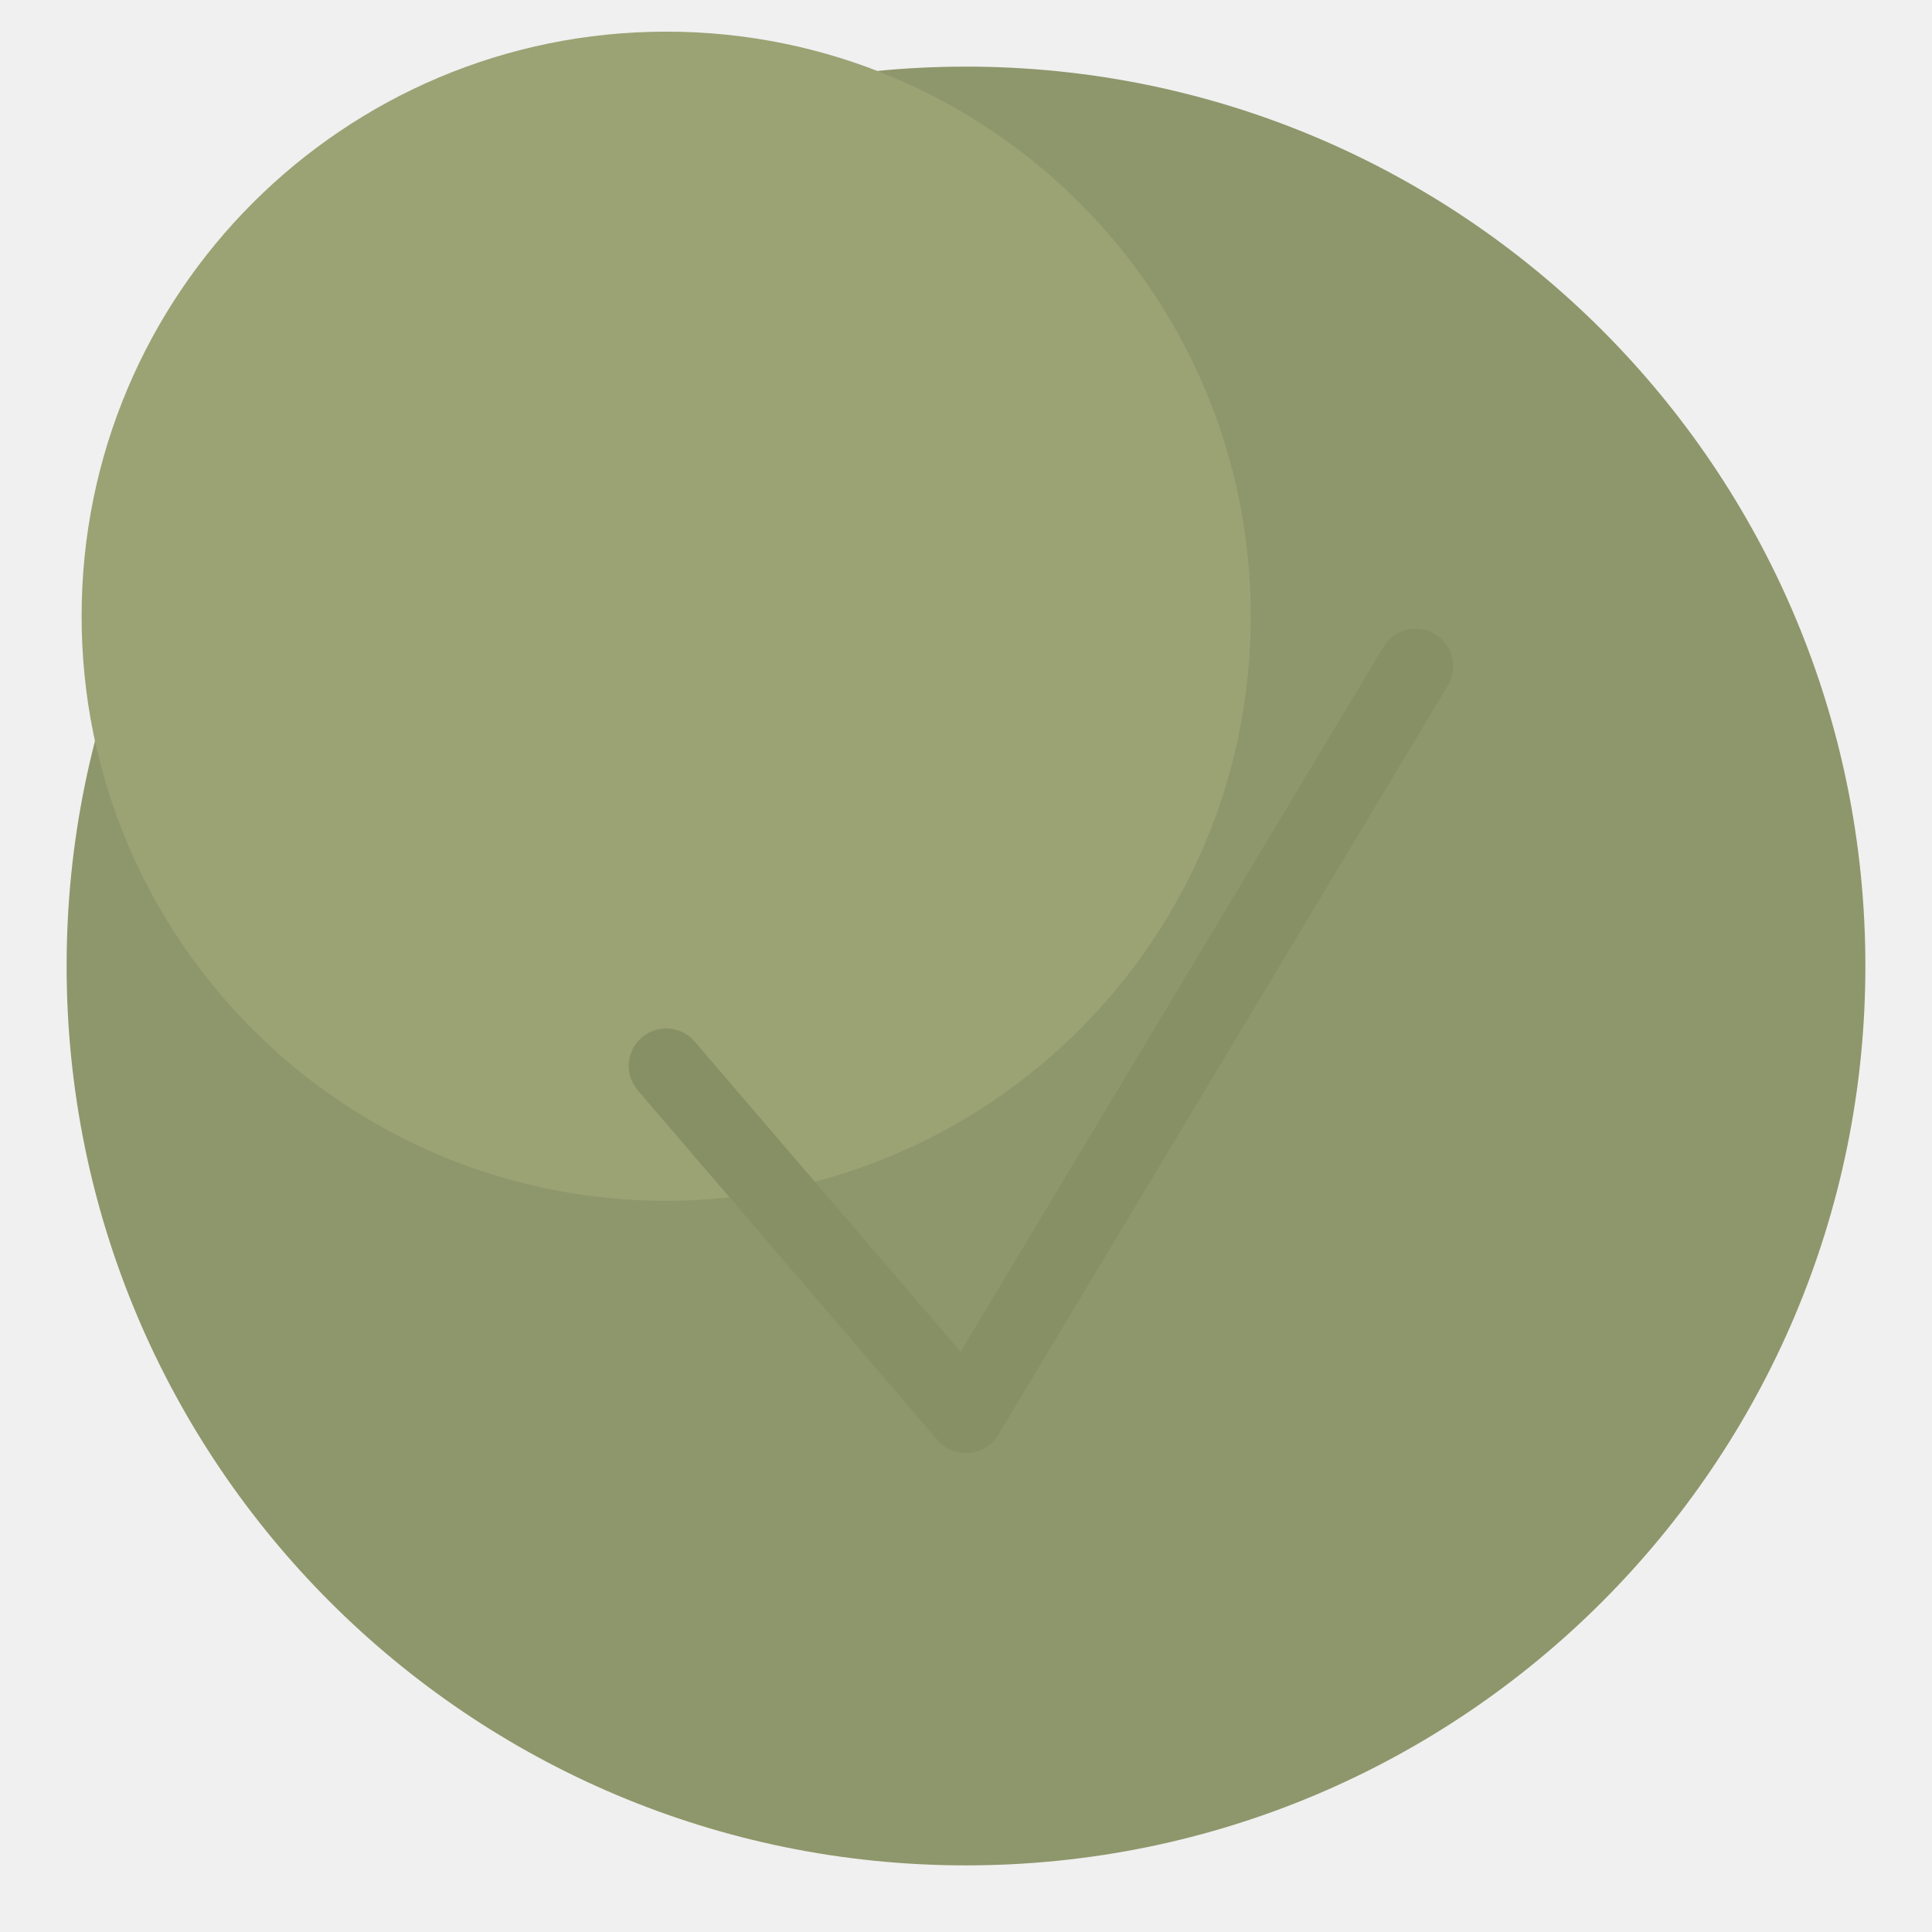
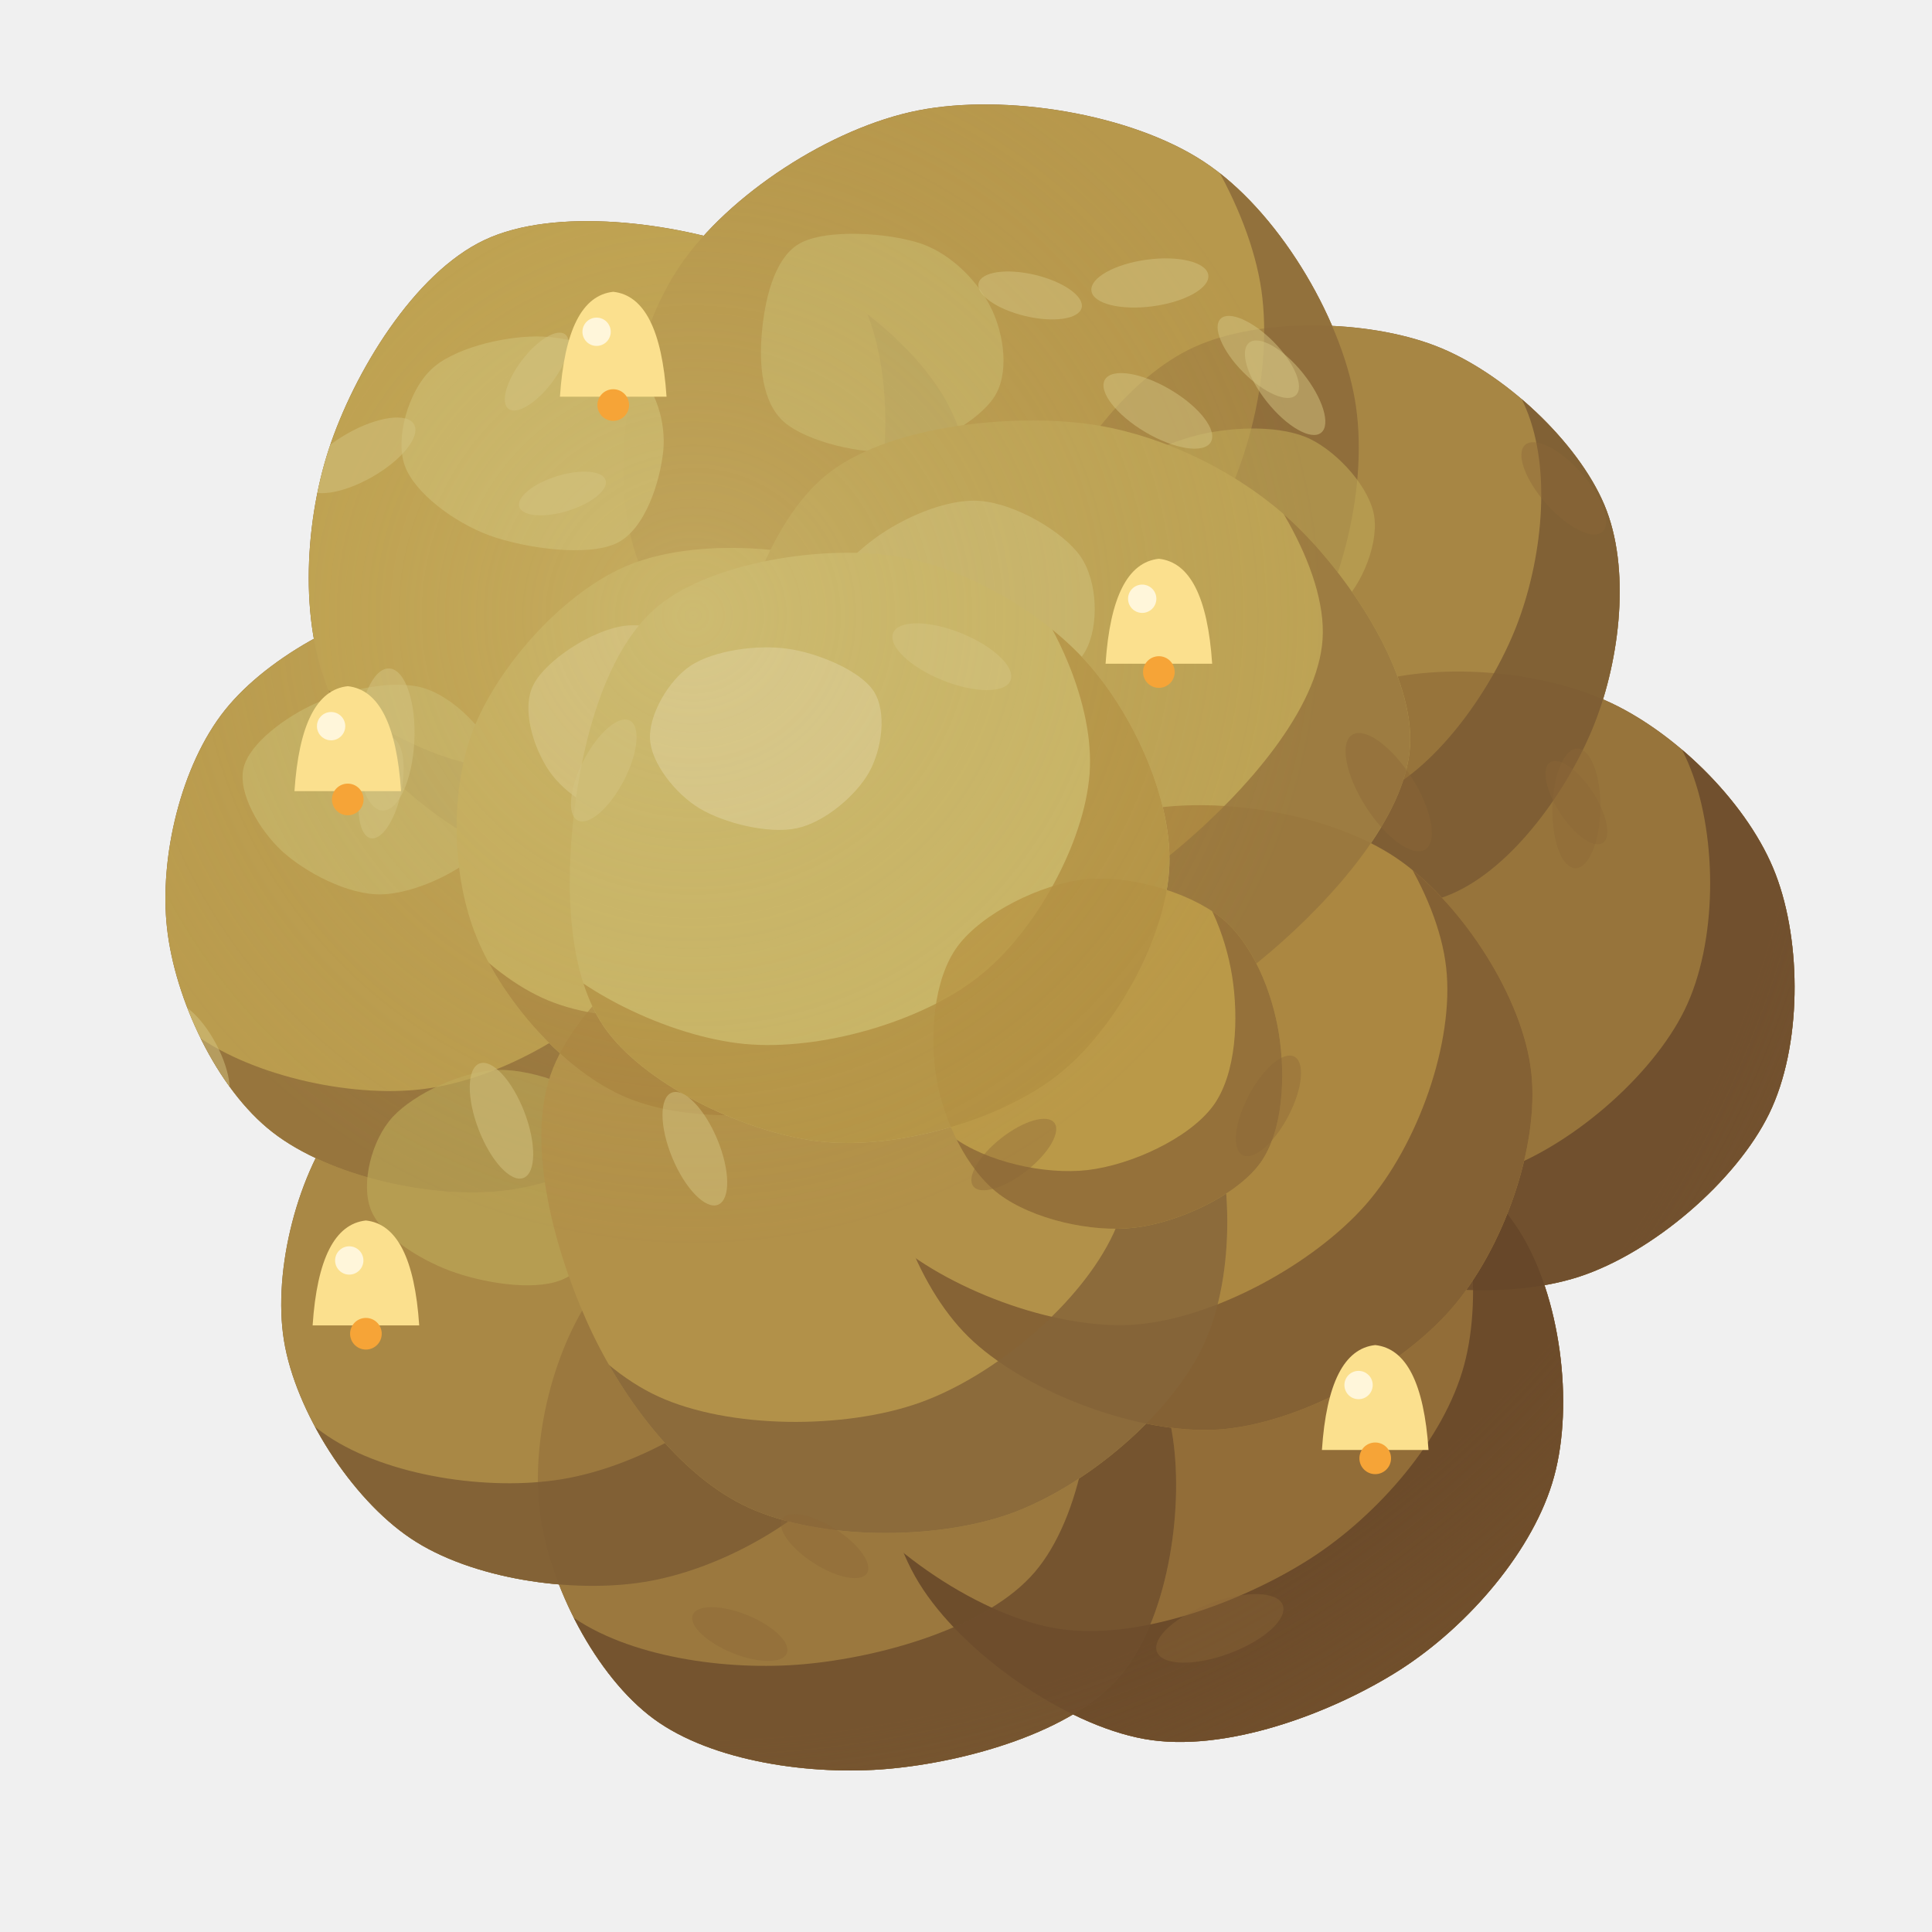
<svg xmlns="http://www.w3.org/2000/svg" width="116" height="116" viewBox="0 0 116 116">
-   <circle cx="58" cy="58" r="54" fill="#8E966B" />
-   <circle cx="40" cy="37" r="35.1" fill="#9BA274" />
-   <path d="M40 64l18 21 27-45" fill="none" stroke="#879064" stroke-width="4.5" stroke-linecap="round" stroke-linejoin="round" />
+   <defs>
+     <clipPath id="objbellgrovetreer54-c1">
+       <path d="M47.16 62.68C50.86 65.06 54.58 70.44 55.21 74.69C55.83 78.93 53.64 84.74 50.89 88.12C48.14 91.5 43.08 94.27 38.71 94.98C34.34 95.69 28.29 94.8 24.68 92.38C21.07 89.97 17.74 84.73 17.05 80.49C16.36 76.25 17.89 70.31 20.55 66.96C23.21 63.61 28.57 61.1 33 60.38C37.44 59.67 43.46 60.29 47.16 62.68Z" />
+       <path d="M16.38 67.99C12.99 65.37 10.5 59.96 10.03 55.74C9.55 51.51 10.86 45.94 13.51 42.63C16.15 39.33 21.45 36.51 25.89 35.89C30.33 35.28 36.55 36.36 40.14 38.94C43.73 41.53 46.98 47.12 47.43 51.42C47.87 55.71 45.66 61.38 42.81 64.72C39.96 68.07 34.76 70.94 30.35 71.48C25.94 72.03 19.77 70.62 16.38 67.99Z" />
+       <path d="M20.02 42.08C17.95 37.9 18.23 31.6 19.74 26.98C21.25 22.37 24.86 16.4 29.09 14.41C33.32 12.41 40.47 13.34 45.12 15.01C49.77 16.68 54.94 20.4 56.99 24.42C59.05 28.44 58.9 34.63 57.44 39.12C55.98 43.61 52.46 49.2 48.25 51.36C44.03 53.52 36.87 53.63 32.16 52.08C27.46 50.54 22.09 46.27 20.02 42.08Z" />
+       <path d="M81.34 23.94C82.23 28.96 80.6 35.69 77.64 39.84C74.68 43.99 68.62 47.98 63.58 48.84C58.54 49.7 51.69 47.81 47.4 45C43.1 42.19 38.9 36.82 37.81 31.97C36.72 27.12 37.96 20.14 40.85 15.92C43.74 11.69 49.89 7.66 55.13 6.63C60.37 5.6 67.93 6.83 72.3 9.72C76.67 12.6 80.45 18.92 81.34 23.94Z" />
+       <path d="M96.33 30.32C97.92 34.1 97.27 39.55 95.74 43.44C94.21 47.33 90.86 52.08 87.16 53.67C83.46 55.26 77.55 54.45 73.55 52.96C69.54 51.47 64.95 48.31 63.14 44.73C61.33 41.15 61.28 35.46 62.7 31.47C64.13 27.49 67.78 22.62 71.7 20.84C75.61 19.05 82.09 19.18 86.2 20.77C90.3 22.35 94.74 26.54 96.33 30.32Z" />
+       <path d="M106.22 66.87C104.25 70.9 99.25 75.21 94.8 76.66C90.35 78.1 83.81 77.55 79.5 75.54C75.19 73.54 70.47 68.95 68.93 64.64C67.39 60.33 68.01 53.64 70.25 49.7C72.48 45.75 77.9 42.23 82.32 40.98C86.74 39.74 92.71 40.3 96.76 42.22C100.81 44.14 105.04 48.38 106.61 52.49C108.19 56.6 108.19 62.84 106.22 66.87Z" />
+       <path d="M62.35 66.08C66.56 63.73 73.77 63.94 78.58 65.25C83.4 66.55 88.78 70.02 91.23 73.92C93.69 77.82 94.51 84.26 93.31 88.65C92.12 93.04 88.17 97.62 84.07 100.25C79.97 102.87 73.52 105.28 68.71 104.41C63.89 103.55 57.74 99.22 55.18 95.05C52.61 90.87 52.13 84.19 53.33 79.36C54.52 74.54 58.14 68.44 62.35 66.08Z" />
+       <path d="M39.26 103.21C35.77 100.65 32.98 95.17 32.42 90.84C31.86 86.51 33.21 80.81 35.91 77.24C38.61 73.68 44.08 70.06 48.64 69.46C53.19 68.87 59.61 70.87 63.24 73.68C66.87 76.49 69.76 81.83 70.42 86.33C71.09 90.83 70.06 97.37 67.22 100.68C64.38 104 58.03 105.78 53.37 106.2C48.71 106.62 42.75 105.77 39.26 103.21Z" />
+       <path d="M38.33 87.42C32.42 83.21 26.47 77.06 23.99 70.53C21.52 64 21.53 55.03 23.5 48.26C25.48 41.49 30.36 34.39 35.87 29.91C41.38 25.42 49.48 21.75 56.57 21.33C63.67 20.92 72.37 23.47 78.44 27.43C84.52 31.39 90.35 38.27 93.04 45.09C95.73 51.9 96.56 61.27 94.59 68.33C92.62 75.4 87.06 82.89 81.21 87.46C75.36 92.04 66.62 95.8 59.47 95.79C52.32 95.78 44.24 91.63 38.33 87.42Z" />
+     </clipPath>
+     <mask id="objbellgrovetreer54-m2" maskUnits="userSpaceOnUse" x="0" y="0" width="116" height="116">
+       <rect width="116" height="116" fill="#fff" />
+       <path d="M47.16 62.68C50.86 65.06 54.58 70.44 55.21 74.69C55.83 78.93 53.64 84.74 50.89 88.12C48.14 91.5 43.08 94.27 38.71 94.98C34.34 95.69 28.29 94.8 24.68 92.38C21.07 89.97 17.74 84.73 17.05 80.49C16.36 76.25 17.89 70.31 20.55 66.96C23.21 63.61 28.57 61.1 33 60.38C37.44 59.67 43.46 60.29 47.16 62.68Z" transform="translate(-5.01 -6.16)" fill="#000" />
+     </mask>
+     <mask id="objbellgrovetreer54-m3" maskUnits="userSpaceOnUse" x="0" y="0" width="116" height="116">
+       <rect width="116" height="116" fill="#fff" />
+       <path d="M16.38 67.99C12.99 65.37 10.5 59.96 10.03 55.74C9.55 51.51 10.86 45.94 13.51 42.63C16.15 39.33 21.45 36.51 25.89 35.89C30.33 35.28 36.55 36.36 40.14 38.94C43.73 41.53 46.98 47.12 47.43 51.42C47.87 55.71 45.66 61.38 42.81 64.72C39.96 68.07 34.76 70.94 30.35 71.48C25.94 72.03 19.77 70.62 16.38 67.99Z" transform="translate(-4.95 -6.09)" fill="#000" />
+     </mask>
+     <mask id="objbellgrovetreer54-m4" maskUnits="userSpaceOnUse" x="0" y="0" width="116" height="116">
+       <rect width="116" height="116" fill="#fff" />
+       <path d="M20.02 42.08C17.95 37.9 18.23 31.6 19.74 26.98C21.25 22.37 24.86 16.4 29.09 14.41C33.32 12.41 40.47 13.34 45.12 15.01C49.77 16.68 54.94 20.4 56.99 24.42C59.05 28.44 58.9 34.63 57.44 39.12C55.98 43.61 52.46 49.2 48.25 51.36C44.03 53.52 36.87 53.63 32.16 52.08C27.46 50.54 22.09 46.27 20.02 42.08Z" transform="translate(-5.38 -6.62)" fill="#000" />
+     </mask>
+     <mask id="objbellgrovetreer54-m5" maskUnits="userSpaceOnUse" x="0" y="0" width="116" height="116">
+       <rect width="116" height="116" fill="#fff" />
+       <path d="M81.34 23.94C82.23 28.96 80.6 35.69 77.64 39.84C74.68 43.99 68.62 47.98 63.58 48.84C58.54 49.7 51.69 47.81 47.4 45C43.1 42.19 38.9 36.82 37.81 31.97C36.72 27.12 37.96 20.14 40.85 15.92C43.74 11.69 49.89 7.66 55.13 6.63C60.37 5.6 67.93 6.83 72.3 9.72C76.67 12.6 80.45 18.92 81.34 23.94Z" transform="translate(-5.68 -6.99)" fill="#000" />
+     </mask>
+     <mask id="objbellgrovetreer54-m6" maskUnits="userSpaceOnUse" x="0" y="0" width="116" height="116">
+       <rect width="116" height="116" fill="#fff" />
+       <path d="M96.33 30.32C97.92 34.1 97.27 39.55 95.74 43.44C94.21 47.33 90.86 52.08 87.16 53.67C83.46 55.26 77.55 54.45 73.55 52.96C69.54 51.47 64.95 48.31 63.14 44.73C61.33 41.15 61.28 35.46 62.7 31.47C64.13 27.49 67.78 22.62 71.7 20.84C75.61 19.05 82.09 19.18 86.2 20.77C90.3 22.35 94.74 26.54 96.33 30.32Z" transform="translate(-4.71 -5.8)" fill="#000" />
+     </mask>
+     <mask id="objbellgrovetreer54-m7" maskUnits="userSpaceOnUse" x="0" y="0" width="116" height="116">
+       <rect width="116" height="116" fill="#fff" />
+       <path d="M106.22 66.87C104.25 70.9 99.25 75.21 94.8 76.66C90.35 78.1 83.81 77.55 79.5 75.54C75.19 73.54 70.47 68.95 68.93 64.64C67.39 60.33 68.01 53.64 70.25 49.7C72.48 45.75 77.9 42.23 82.32 40.98C86.74 39.74 92.71 40.3 96.76 42.22C100.81 44.14 105.04 48.38 106.61 52.49C108.19 56.6 108.19 62.84 106.22 66.87Z" transform="translate(-5.07 -6.24)" fill="#000" />
+     </mask>
+     <mask id="objbellgrovetreer54-m8" maskUnits="userSpaceOnUse" x="0" y="0" width="116" height="116">
+       <rect width="116" height="116" fill="#fff" />
+       <path d="M62.35 66.08C66.56 63.73 73.77 63.94 78.58 65.25C83.4 66.55 88.78 70.02 91.23 73.92C93.69 77.82 94.51 84.26 93.31 88.65C92.12 93.04 88.17 97.62 84.07 100.25C79.97 102.87 73.52 105.28 68.71 104.41C63.89 103.55 57.74 99.22 55.18 95.05C52.61 90.87 52.13 84.19 53.33 79.36C54.52 74.54 58.14 68.44 62.35 66.08Z" transform="translate(-5.41 -6.66)" fill="#000" />
+     </mask>
+     <mask id="objbellgrovetreer54-m9" maskUnits="userSpaceOnUse" x="0" y="0" width="116" height="116">
+       <rect width="116" height="116" fill="#fff" />
+       <path d="M39.26 103.21C35.77 100.65 32.98 95.17 32.42 90.84C31.86 86.51 33.21 80.81 35.91 77.24C38.61 73.68 44.08 70.06 48.64 69.46C53.19 68.87 59.61 70.87 63.24 73.68C66.87 76.49 69.76 81.83 70.42 86.33C71.09 90.83 70.06 97.37 67.22 100.68C64.38 104 58.03 105.78 53.37 106.2C48.71 106.62 42.75 105.77 39.26 103.21Z" transform="translate(-5.1 -6.28)" fill="#000" />
+     </mask>
+     <mask id="objbellgrovetreer54-m10" maskUnits="userSpaceOnUse" x="0" y="0" width="116" height="116">
+       <rect width="116" height="116" fill="#fff" />
+       <path d="M37.84 33.89C41.72 32.35 47.78 32.69 51.81 34.29C55.84 35.89 60.33 39.71 62 43.5C63.67 47.29 63.61 53.33 61.83 57.03C60.06 60.74 55.37 64.23 51.33 65.71C47.3 67.19 41.43 67.48 37.65 65.91C33.86 64.34 30.14 60.01 28.62 56.28C27.09 52.56 26.98 47.3 28.51 43.57C30.05 39.83 33.95 35.44 37.84 33.89Z" transform="translate(-4.75 -5.85)" fill="#000" />
+     </mask>
+     <mask id="objbellgrovetreer54-m11" maskUnits="userSpaceOnUse" x="0" y="0" width="116" height="116">
+       <rect width="116" height="116" fill="#fff" />
+       <path d="M77.94 31.67C81.24 34.91 84.93 40.59 84.66 44.83C84.39 49.07 80.02 53.95 76.33 57.11C72.63 60.27 67.09 63.9 62.48 63.77C57.87 63.65 51.77 59.89 48.67 56.35C45.56 52.81 43.67 47.15 43.83 42.51C43.98 37.87 46.1 31.37 49.62 28.51C53.13 25.66 60.17 24.87 64.89 25.4C69.61 25.92 74.65 28.43 77.94 31.67Z" transform="translate(-5.25 -6.46)" fill="#000" />
+     </mask>
+     <mask id="objbellgrovetreer54-m12" maskUnits="userSpaceOnUse" x="0" y="0" width="116" height="116">
+       <rect width="116" height="116" fill="#fff" />
+       <path d="M73.17 85.83C68.4 86.15 61.82 83.62 58.46 80.56C55.09 77.5 53.19 71.79 52.98 67.45C52.76 63.11 54.35 57.69 57.18 54.52C60 51.35 65.42 48.91 69.91 48.45C74.41 47.98 80.49 49.08 84.16 51.74C87.83 54.39 91.45 59.91 91.94 64.39C92.44 68.86 90.24 75.04 87.12 78.61C83.99 82.18 77.95 85.5 73.17 85.83Z" transform="translate(-5.11 -6.29)" fill="#000" />
+     </mask>
+     <mask id="objbellgrovetreer54-m13" maskUnits="userSpaceOnUse" x="0" y="0" width="116" height="116">
+       <rect width="116" height="116" fill="#fff" />
+       <path d="M72.29 65.8C74.1 69.99 74.21 76.54 72.28 80.72C70.34 84.9 65.22 89.24 60.67 90.88C56.11 92.51 49.19 92.46 44.95 90.52C40.7 88.58 37.15 83.66 35.2 79.26C33.24 74.86 31.48 68.42 33.21 64.12C34.95 59.82 40.92 54.87 45.62 53.45C50.31 52.03 56.94 53.55 61.38 55.61C65.83 57.66 70.47 61.62 72.29 65.8Z" transform="translate(-5.42 -6.67)" fill="#000" />
+     </mask>
+     <mask id="objbellgrovetreer54-m14" maskUnits="userSpaceOnUse" x="0" y="0" width="116" height="116">
+       <rect width="116" height="116" fill="#fff" />
+       <path d="M39.56 36.35C42.73 33.79 49.16 32.76 53.45 33.35C57.75 33.93 62.55 36.69 65.34 39.86C68.13 43.02 70.5 48.23 70.19 52.34C69.88 56.46 66.95 61.85 63.5 64.55C60.04 67.26 53.97 68.99 49.47 68.56C44.97 68.13 38.98 65.26 36.48 61.95C33.98 58.64 33.96 52.97 34.48 48.7C34.99 44.43 36.4 38.91 39.56 36.35Z" transform="translate(-4.77 -5.88)" fill="#000" />
+     </mask>
+     <mask id="objbellgrovetreer54-m15" maskUnits="userSpaceOnUse" x="0" y="0" width="116" height="116">
+       <rect width="116" height="116" fill="#fff" />
+       <path d="M65.11 52.8C67.74 52.51 71.34 53.53 73.29 55.08C75.23 56.63 76.4 59.61 76.79 62.08C77.18 64.54 77.07 67.94 75.63 69.88C74.18 71.82 70.73 73.4 68.13 73.71C65.52 74.02 61.99 73.2 60 71.71C58.02 70.22 56.65 67.24 56.23 64.76C55.81 62.27 56.02 58.81 57.5 56.81C58.98 54.82 62.48 53.09 65.11 52.8Z" transform="translate(-2.81 -3.46)" fill="#000" />
+     </mask>
+     <radialGradient id="objbellgrovetreer54-r16" cx="0.36" cy="0.32" fx="0.36" fy="0.32" r="0.72">
+       <stop offset="0" stop-color="#D6C584" stop-opacity="0.32" />
+       <stop offset="0.45" stop-color="#BC9C4C" stop-opacity="0" />
+       <stop offset="0.8" stop-color="#805C32" stop-opacity="0" />
+       <stop offset="1" stop-color="#805C32" stop-opacity="0.45" />
+     </radialGradient>
+   </defs>
+   <path d="M47.16 62.68C50.86 65.06 54.58 70.44 55.21 74.69C55.83 78.93 53.64 84.74 50.89 88.12C48.14 91.5 43.08 94.27 38.71 94.98C34.34 95.69 28.29 94.8 24.68 92.38C21.07 89.97 17.74 84.73 17.05 80.49C16.36 76.25 17.89 70.31 20.55 66.96C23.21 63.61 28.57 61.1 33 60.38C37.44 59.67 43.46 60.29 47.16 62.68Z" fill="#805C32" />
+   <path d="M16.38 67.99C12.99 65.37 10.5 59.96 10.03 55.74C9.55 51.51 10.86 45.94 13.51 42.63C16.15 39.33 21.45 36.51 25.89 35.89C30.33 35.28 36.55 36.36 40.14 38.94C43.73 41.53 46.98 47.12 47.43 51.42C47.87 55.71 45.66 61.38 42.81 64.72C39.96 68.07 34.76 70.94 30.35 71.48C25.94 72.03 19.77 70.62 16.38 67.99Z" fill="#805C32" />
+   <path d="M20.02 42.08C17.95 37.9 18.23 31.6 19.74 26.98C21.25 22.37 24.86 16.4 29.09 14.41C33.32 12.41 40.47 13.34 45.12 15.01C49.77 16.68 54.94 20.4 56.99 24.42C59.05 28.44 58.9 34.63 57.44 39.12C55.98 43.61 52.46 49.2 48.25 51.36C44.03 53.52 36.87 53.63 32.16 52.08C27.46 50.54 22.09 46.27 20.02 42.08Z" fill="#805C32" />
+   <path d="M81.34 23.94C82.23 28.96 80.6 35.69 77.64 39.84C74.68 43.99 68.62 47.98 63.58 48.84C58.54 49.7 51.69 47.81 47.4 45C43.1 42.19 38.9 36.82 37.81 31.97C36.72 27.12 37.96 20.14 40.85 15.92C43.74 11.69 49.89 7.66 55.13 6.63C60.37 5.6 67.93 6.83 72.3 9.72C76.67 12.6 80.45 18.92 81.34 23.94Z" fill="#805C32" />
+   <path d="M96.33 30.32C97.92 34.1 97.27 39.55 95.74 43.44C94.21 47.33 90.86 52.08 87.16 53.67C83.46 55.26 77.55 54.45 73.55 52.96C69.54 51.47 64.95 48.31 63.14 44.73C61.33 41.15 61.28 35.46 62.7 31.47C64.13 27.49 67.78 22.62 71.7 20.84C75.61 19.05 82.09 19.18 86.2 20.77C90.3 22.35 94.74 26.54 96.33 30.32Z" fill="#805C32" />
+   <path d="M106.22 66.87C104.25 70.9 99.25 75.21 94.8 76.66C90.35 78.1 83.81 77.55 79.5 75.54C75.19 73.54 70.47 68.95 68.93 64.64C67.39 60.33 68.01 53.64 70.25 49.7C72.48 45.75 77.9 42.23 82.32 40.98C86.74 39.74 92.71 40.3 96.76 42.22C100.81 44.14 105.04 48.38 106.61 52.49C108.19 56.6 108.19 62.84 106.22 66.87Z" fill="#805C32" />
+   <path d="M62.35 66.08C66.56 63.73 73.77 63.94 78.58 65.25C83.4 66.55 88.78 70.02 91.23 73.92C93.69 77.82 94.51 84.26 93.31 88.65C92.12 93.04 88.17 97.62 84.07 100.25C79.97 102.87 73.52 105.28 68.71 104.41C63.89 103.55 57.74 99.22 55.18 95.05C52.61 90.87 52.13 84.19 53.33 79.36C54.52 74.54 58.14 68.44 62.35 66.08Z" fill="#805C32" />
+   <path d="M39.26 103.21C35.77 100.65 32.98 95.17 32.42 90.84C31.86 86.51 33.21 80.81 35.91 77.24C38.61 73.68 44.08 70.06 48.64 69.46C53.19 68.87 59.61 70.87 63.24 73.68C66.87 76.49 69.76 81.83 70.42 86.33C71.09 90.83 70.06 97.37 67.22 100.68C64.38 104 58.03 105.78 53.37 106.2C48.71 106.62 42.75 105.77 39.26 103.21Z" fill="#805C32" />
+   <path d="M38.33 87.42C32.42 83.21 26.47 77.06 23.99 70.53C21.52 64 21.53 55.03 23.5 48.26C25.48 41.49 30.36 34.39 35.87 29.91C41.38 25.42 49.48 21.75 56.57 21.33C63.67 20.92 72.37 23.47 78.44 27.43C84.52 31.39 90.35 38.27 93.04 45.09C95.73 51.9 96.56 61.27 94.59 68.33C92.62 75.4 87.06 82.89 81.21 87.46C75.36 92.04 66.62 95.8 59.47 95.79C52.32 95.78 44.24 91.63 38.33 87.42Z" fill="#805C32" />
+   <path d="M47.16 62.68C50.86 65.06 54.58 70.44 55.21 74.69C55.83 78.93 53.64 84.74 50.89 88.12C48.14 91.5 43.08 94.27 38.71 94.98C34.34 95.69 28.29 94.8 24.68 92.38C21.07 89.97 17.74 84.73 17.05 80.49C16.36 76.25 17.89 70.31 20.55 66.96C23.21 63.61 28.57 61.1 33 60.38C37.44 59.67 43.46 60.29 47.16 62.68Z" fill="#A98845" />
+   <path d="M16.38 67.99C12.99 65.37 10.5 59.96 10.03 55.74C9.55 51.51 10.86 45.94 13.51 42.63C16.15 39.33 21.45 36.51 25.89 35.89C30.33 35.28 36.55 36.36 40.14 38.94C43.73 41.53 46.98 47.12 47.43 51.42C47.87 55.71 45.66 61.38 42.81 64.72C39.96 68.07 34.76 70.94 30.35 71.48C25.94 72.03 19.77 70.62 16.38 67.99Z" fill="#BA9C4E" />
+   <path d="M20.02 42.08C17.95 37.9 18.23 31.6 19.74 26.98C21.25 22.37 24.86 16.4 29.09 14.41C33.32 12.41 40.47 13.34 45.12 15.01C49.77 16.68 54.94 20.4 56.99 24.42C59.05 28.44 58.9 34.63 57.44 39.12C55.98 43.61 52.46 49.2 48.25 51.36C44.03 53.52 36.87 53.63 32.16 52.08C27.46 50.54 22.09 46.27 20.02 42.08Z" fill="#BEA150" />
+   <path d="M81.34 23.94C82.23 28.96 80.6 35.69 77.64 39.84C74.68 43.99 68.62 47.98 63.58 48.84C58.54 49.7 51.69 47.81 47.4 45C43.1 42.19 38.9 36.82 37.81 31.97C36.72 27.12 37.96 20.14 40.85 15.92C43.74 11.69 49.89 7.66 55.13 6.63C60.37 5.6 67.93 6.83 72.3 9.72C76.67 12.6 80.45 18.92 81.34 23.94Z" fill="#B7984C" />
+   <path d="M96.33 30.32C97.92 34.1 97.27 39.55 95.74 43.44C94.21 47.33 90.86 52.08 87.16 53.67C83.46 55.26 77.55 54.45 73.55 52.96C69.54 51.47 64.95 48.31 63.14 44.73C61.33 41.15 61.28 35.46 62.7 31.47C64.13 27.49 67.78 22.62 71.7 20.84C75.61 19.05 82.09 19.18 86.2 20.77C90.3 22.35 94.74 26.54 96.33 30.32Z" fill="#A78644" />
+   <path d="M106.22 66.87C104.25 70.9 99.25 75.21 94.8 76.66C90.35 78.1 83.81 77.55 79.5 75.54C75.19 73.54 70.47 68.95 68.93 64.64C67.39 60.33 68.01 53.64 70.25 49.7C72.48 45.75 77.9 42.23 82.32 40.98C86.74 39.74 92.71 40.3 96.76 42.22C100.81 44.14 105.04 48.38 106.61 52.49C108.19 56.6 108.19 62.84 106.22 66.87Z" fill="#97743B" />
+   <path d="M62.35 66.08C66.56 63.73 73.77 63.94 78.58 65.25C83.4 66.55 88.78 70.02 91.23 73.92C93.69 77.82 94.51 84.26 93.31 88.65C92.12 93.04 88.17 97.62 84.07 100.25C79.97 102.87 73.52 105.28 68.71 104.41C63.89 103.55 57.74 99.22 55.18 95.05C52.61 90.87 52.13 84.19 53.33 79.36C54.52 74.54 58.14 68.44 62.35 66.08Z" fill="#926D38" />
+   <path d="M39.26 103.21C35.77 100.65 32.98 95.17 32.42 90.84C31.86 86.51 33.21 80.81 35.91 77.24C38.61 73.68 44.08 70.06 48.64 69.46C53.19 68.87 59.61 70.87 63.24 73.68C66.87 76.49 69.76 81.83 70.42 86.33C71.09 90.83 70.06 97.37 67.22 100.68C64.38 104 58.03 105.78 53.37 106.2C48.71 106.62 42.75 105.77 39.26 103.21Z" fill="#9B783E" />
+   <path d="M47.16 62.68C50.86 65.06 54.58 70.44 55.21 74.69C55.83 78.93 53.64 84.74 50.89 88.12C48.14 91.5 43.08 94.27 38.71 94.98C34.34 95.69 28.29 94.8 24.68 92.38C21.07 89.97 17.74 84.73 17.05 80.49C16.36 76.25 17.89 70.31 20.55 66.96C23.21 63.61 28.57 61.1 33 60.38C37.44 59.67 43.46 60.29 47.16 62.68Z" fill="#7C5C34" mask="url(#objbellgrovetreer54-m2)" opacity="0.85" />
+   <path d="M16.38 67.99C12.99 65.37 10.5 59.96 10.03 55.74C9.55 51.51 10.86 45.94 13.51 42.63C16.15 39.33 21.45 36.51 25.89 35.89C30.33 35.28 36.55 36.36 40.14 38.94C43.73 41.53 46.98 47.12 47.43 51.42C47.87 55.71 45.66 61.38 42.81 64.72C39.96 68.07 34.76 70.94 30.35 71.48C25.94 72.03 19.77 70.62 16.38 67.99Z" fill="#916E3A" mask="url(#objbellgrovetreer54-m3)" opacity="0.85" />
+   <path d="M20.02 42.08C17.95 37.9 18.23 31.6 19.74 26.98C21.25 22.37 24.86 16.4 29.09 14.41C33.32 12.41 40.47 13.34 45.12 15.01C49.77 16.68 54.94 20.4 56.99 24.42C59.05 28.44 58.9 34.63 57.44 39.12C55.98 43.61 52.46 49.2 48.25 51.36C44.03 53.52 36.87 53.63 32.16 52.08C27.46 50.54 22.09 46.27 20.02 42.08Z" fill="#97733A" mask="url(#objbellgrovetreer54-m4)" opacity="0.85" />
+   <path d="M81.34 23.94C82.23 28.96 80.6 35.69 77.64 39.84C74.68 43.99 68.62 47.98 63.58 48.84C58.54 49.7 51.69 47.81 47.4 45C43.1 42.19 38.9 36.82 37.81 31.97C36.72 27.12 37.96 20.14 40.85 15.92C43.74 11.69 49.89 7.66 55.13 6.63C60.37 5.6 67.93 6.83 72.3 9.72C76.67 12.6 80.45 18.92 81.34 23.94Z" fill="#8C6A3A" mask="url(#objbellgrovetreer54-m5)" opacity="0.85" />
+   <path d="M96.33 30.32C97.92 34.1 97.27 39.55 95.74 43.44C94.21 47.33 90.86 52.08 87.16 53.67C83.46 55.26 77.55 54.45 73.55 52.96C69.54 51.47 64.95 48.31 63.14 44.73C61.33 41.15 61.28 35.46 62.7 31.47C64.13 27.49 67.78 22.62 71.7 20.84C75.61 19.05 82.09 19.18 86.2 20.77C90.3 22.35 94.74 26.54 96.33 30.32Z" fill="#7A5A33" mask="url(#objbellgrovetreer54-m6)" opacity="0.85" />
+   <path d="M106.22 66.87C104.25 70.9 99.25 75.21 94.8 76.66C90.35 78.1 83.81 77.55 79.5 75.54C75.19 73.54 70.47 68.95 68.93 64.64C67.39 60.33 68.01 53.64 70.25 49.7C72.48 45.75 77.9 42.23 82.32 40.98C86.74 39.74 92.71 40.3 96.76 42.22C100.81 44.14 105.04 48.38 106.61 52.49C108.19 56.6 108.19 62.84 106.22 66.87Z" fill="#6A4A2B" mask="url(#objbellgrovetreer54-m7)" opacity="0.85" />
+   <path d="M62.35 66.08C66.56 63.73 73.77 63.94 78.58 65.25C83.4 66.55 88.78 70.02 91.23 73.92C93.69 77.82 94.51 84.26 93.31 88.65C92.12 93.04 88.17 97.62 84.07 100.25C79.97 102.87 73.52 105.28 68.71 104.41C63.89 103.55 57.74 99.22 55.18 95.05C52.61 90.87 52.13 84.19 53.33 79.36C54.52 74.54 58.14 68.44 62.35 66.08Z" fill="#654528" mask="url(#objbellgrovetreer54-m8)" opacity="0.85" />
+   <path d="M39.26 103.21C35.77 100.65 32.98 95.17 32.42 90.84C31.86 86.51 33.21 80.81 35.91 77.24C38.61 73.68 44.08 70.06 48.64 69.46C53.19 68.87 59.61 70.87 63.24 73.68C66.87 76.49 69.76 81.83 70.42 86.33C71.09 90.83 70.06 97.37 67.22 100.68C64.38 104 58.03 105.78 53.37 106.2C48.71 106.62 42.75 105.77 39.26 103.21Z" fill="#6E4E2D" mask="url(#objbellgrovetreer54-m9)" opacity="0.85" />
+   <path d="M33.66 76.87C31.94 77.53 28.93 77.01 27.02 76.3C25.12 75.59 22.82 74.13 22.25 72.59C21.67 71.05 22.3 68.44 23.59 67.05C24.88 65.66 27.8 64.28 29.97 64.24C32.14 64.2 35.37 65.46 36.6 66.81C37.83 68.16 37.84 70.66 37.35 72.34C36.86 74.02 35.38 76.21 33.66 76.87Z" fill="#BEA959" opacity="0.62" />
+   <path d="M22.87 53.7C20.86 53.73 18.31 52.36 16.93 51.1C15.56 49.83 14.28 47.6 14.62 46.12C14.96 44.64 17.17 43.02 18.97 42.22C20.78 41.42 23.63 40.77 25.43 41.31C27.24 41.85 29.19 43.87 29.78 45.47C30.37 47.07 30.14 49.53 28.99 50.9C27.84 52.28 24.88 53.67 22.87 53.7Z" fill="#C7B569" opacity="0.8" />
+   <path d="M25.85 22.22C27.17 20.92 30.16 20.21 32.21 20.2C34.25 20.2 36.84 21.02 38.11 22.17C39.38 23.32 40 25.36 39.82 27.1C39.64 28.84 38.77 31.77 37.03 32.61C35.3 33.45 31.51 32.92 29.39 32.15C27.27 31.37 24.89 29.6 24.3 27.95C23.71 26.29 24.53 23.51 25.85 22.22Z" fill="#CBB86C" opacity="0.85" />
+   <path d="M45.74 20.01C45.89 18.23 46.41 15.52 48.01 14.62C49.6 13.72 53.38 13.97 55.31 14.63C57.23 15.29 58.82 17.04 59.55 18.58C60.28 20.12 60.62 22.44 59.68 23.86C58.74 25.28 56.01 26.85 53.91 27.09C51.81 27.34 48.44 26.52 47.08 25.34C45.72 24.16 45.58 21.8 45.74 20.01Z" fill="#C5B267" opacity="0.77" />
+   <path d="M78.67 26.36C80.38 27.2 82.3 29.34 82.52 31.07C82.75 32.79 81.65 35.56 80.02 36.71C78.4 37.86 75 38.26 72.75 37.94C70.5 37.62 67.51 36.28 66.52 34.78C65.54 33.29 65.9 30.45 66.85 28.99C67.8 27.54 70.26 26.49 72.23 26.05C74.2 25.62 76.95 25.53 78.67 26.36Z" fill="#BEA756" opacity="0.59" />
+   <path d="M37.84 33.89C41.72 32.35 47.78 32.69 51.81 34.29C55.84 35.89 60.33 39.71 62 43.5C63.67 47.29 63.61 53.33 61.83 57.03C60.06 60.74 55.37 64.23 51.33 65.71C47.3 67.19 41.43 67.48 37.65 65.91C33.86 64.34 30.14 60.01 28.62 56.28C27.09 52.56 26.98 47.3 28.51 43.57C30.05 39.83 33.95 35.44 37.84 33.89Z" fill="#C5AE5E" />
+   <path d="M77.94 31.67C81.24 34.91 84.93 40.59 84.66 44.83C84.39 49.07 80.02 53.95 76.33 57.11C72.63 60.27 67.09 63.9 62.48 63.77C57.87 63.65 51.77 59.89 48.67 56.35C45.56 52.81 43.67 47.15 43.83 42.51C43.98 37.87 46.1 31.37 49.62 28.51C53.13 25.66 60.17 24.87 64.89 25.4C69.61 25.92 74.65 28.43 77.94 31.67Z" fill="#BDA355" />
+   <path d="M73.17 85.83C68.4 86.15 61.82 83.62 58.46 80.56C55.09 77.5 53.19 71.79 52.98 67.45C52.76 63.11 54.35 57.69 57.18 54.52C60 51.35 65.42 48.91 69.91 48.45C74.41 47.98 80.49 49.08 84.16 51.74C87.83 54.39 91.45 59.91 91.94 64.39C92.44 68.86 90.24 75.04 87.12 78.61C83.99 82.18 77.95 85.5 73.17 85.83Z" fill="#AB8741" />
+   <path d="M72.29 65.8C74.1 69.99 74.21 76.54 72.28 80.72C70.34 84.9 65.22 89.24 60.67 90.88C56.11 92.51 49.19 92.46 44.95 90.52C40.7 88.58 37.15 83.66 35.2 79.26C33.24 74.86 31.48 68.42 33.21 64.12C34.95 59.82 40.92 54.87 45.62 53.45C50.31 52.03 56.94 53.55 61.38 55.61C65.83 57.66 70.47 61.62 72.29 65.8Z" fill="#B29149" />
+   <path d="M37.84 33.89C41.72 32.35 47.78 32.69 51.81 34.29C55.84 35.89 60.33 39.71 62 43.5C63.67 47.29 63.61 53.33 61.83 57.03C60.06 60.74 55.37 64.23 51.33 65.71C47.3 67.19 41.43 67.48 37.65 65.91C33.86 64.34 30.14 60.01 28.62 56.28C27.09 52.56 26.98 47.3 28.51 43.57C30.05 39.83 33.95 35.44 37.84 33.89Z" fill="#A8833E" mask="url(#objbellgrovetreer54-m10)" opacity="0.85" />
+   <path d="M77.94 31.67C81.24 34.91 84.93 40.59 84.66 44.83C84.39 49.07 80.02 53.95 76.33 57.11C72.63 60.27 67.09 63.9 62.48 63.77C57.87 63.65 51.77 59.89 48.67 56.35C45.56 52.81 43.67 47.15 43.83 42.51C43.98 37.87 46.1 31.37 49.62 28.51C53.13 25.66 60.17 24.87 64.89 25.4C69.61 25.92 74.65 28.43 77.94 31.67Z" fill="#98763D" mask="url(#objbellgrovetreer54-m11)" opacity="0.85" />
+   <path d="M73.17 85.83C68.4 86.15 61.82 83.62 58.46 80.56C55.09 77.5 53.19 71.79 52.98 67.45C52.76 63.11 54.35 57.69 57.18 54.52C60 51.35 65.42 48.91 69.91 48.45C74.41 47.98 80.49 49.08 84.16 51.74C87.83 54.39 91.45 59.91 91.94 64.39C92.44 68.86 90.24 75.04 87.12 78.61C83.99 82.18 77.95 85.5 73.17 85.83Z" fill="#7E5A31" mask="url(#objbellgrovetreer54-m12)" opacity="0.85" />
+   <path d="M72.29 65.8C74.1 69.99 74.21 76.54 72.28 80.72C70.34 84.9 65.22 89.24 60.67 90.88C56.11 92.51 49.19 92.46 44.95 90.52C40.7 88.58 37.15 83.66 35.2 79.26C33.24 74.86 31.48 68.42 33.21 64.12C34.95 59.82 40.92 54.87 45.62 53.45C50.31 52.03 56.94 53.55 61.38 55.61C65.83 57.66 70.47 61.62 72.29 65.8Z" fill="#856438" mask="url(#objbellgrovetreer54-m13)" opacity="0.85" />
+   <path d="M32.03 41.11C32.77 39.65 35.52 37.85 37.46 37.58C39.39 37.32 42.07 38.47 43.62 39.53C45.17 40.59 46.6 42.29 46.76 43.92C46.93 45.55 46.1 48.4 44.59 49.3C43.07 50.2 39.61 49.81 37.68 49.31C35.74 48.81 33.92 47.67 32.98 46.3C32.04 44.93 31.28 42.56 32.03 41.11Z" fill="#D4C380" opacity="0.84" />
+   <path d="M64.87 33.4C65.91 34.9 66 37.57 65.18 39.07C64.35 40.58 61.9 41.99 59.94 42.45C57.98 42.92 55.25 42.72 53.43 41.87C51.61 41.02 49.16 38.94 49.01 37.36C48.85 35.77 50.83 33.57 52.48 32.36C54.12 31.14 56.82 29.9 58.88 30.08C60.95 30.25 63.82 31.9 64.87 33.4Z" fill="#CDBC76" opacity="0.7" />
+   <path d="M39.56 36.35C42.73 33.79 49.16 32.76 53.45 33.35C57.75 33.93 62.55 36.69 65.34 39.86C68.13 43.02 70.5 48.23 70.19 52.34C69.88 56.46 66.95 61.85 63.5 64.55C60.04 67.26 53.97 68.99 49.47 68.56C44.97 68.13 38.98 65.26 36.48 61.95C33.98 58.64 33.96 52.97 34.48 48.7C34.99 44.43 36.4 38.91 39.56 36.35Z" fill="#C9B668" />
+   <path d="M65.11 52.8C67.74 52.51 71.34 53.53 73.29 55.08C75.23 56.63 76.4 59.61 76.79 62.08C77.18 64.54 77.07 67.94 75.63 69.88C74.18 71.82 70.73 73.4 68.13 73.71C65.52 74.02 61.99 73.2 60 71.71C58.02 70.22 56.65 67.24 56.23 64.76C55.81 62.27 56.02 58.81 57.5 56.81C58.98 54.82 62.48 53.09 65.11 52.8Z" fill="#BA9948" />
+   <path d="M39.56 36.35C42.73 33.79 49.16 32.76 53.45 33.35C57.75 33.93 62.55 36.69 65.34 39.86C68.13 43.02 70.5 48.23 70.19 52.34C69.88 56.46 66.95 61.85 63.5 64.55C60.04 67.26 53.97 68.99 49.47 68.56C44.97 68.13 38.98 65.26 36.48 61.95C33.98 58.64 33.96 52.97 34.48 48.7C34.99 44.43 36.4 38.91 39.56 36.35Z" fill="#B28F42" mask="url(#objbellgrovetreer54-m14)" opacity="0.85" />
+   <path d="M65.11 52.8C67.74 52.51 71.34 53.53 73.29 55.08C75.23 56.63 76.4 59.61 76.79 62.08C77.18 64.54 77.07 67.94 75.63 69.88C74.18 71.82 70.73 73.4 68.13 73.71C65.52 74.02 61.99 73.2 60 71.71C58.02 70.22 56.65 67.24 56.23 64.76C55.81 62.27 56.02 58.81 57.5 56.81C58.98 54.82 62.48 53.09 65.11 52.8Z" fill="#8E6A37" mask="url(#objbellgrovetreer54-m15)" opacity="0.85" />
+   <path d="M41.99 48.53C40.53 47.64 39.11 45.82 39.03 44.39C38.94 42.96 40.11 40.87 41.48 39.96C42.86 39.06 45.44 38.69 47.27 38.95C49.1 39.2 51.64 40.26 52.45 41.49C53.27 42.73 52.95 44.99 52.18 46.37C51.41 47.74 49.54 49.37 47.84 49.73C46.15 50.09 43.46 49.42 41.99 48.53Z" fill="#DBCD93" opacity="0.85" />
+   <g clip-path="url(#objbellgrovetreer54-c1)">
+     <path d="M0 0H116V116H0Z" fill="url(#objbellgrovetreer54-r16)" />
+     <ellipse cx="57.15" cy="39.43" rx="3.8" ry="1.52" transform="rotate(382.04 57.15 39.43)" fill="#D4C481" opacity="0.5" />
+     <ellipse cx="41.72" cy="68.97" rx="3.64" ry="1.46" transform="rotate(247.41 41.72 68.97)" fill="#D4C481" opacity="0.5" />
+     <ellipse cx="30.11" cy="67.29" rx="3.68" ry="1.47" transform="rotate(248.97 30.11 67.29)" fill="#D4C481" opacity="0.5" />
+     <ellipse cx="32.23" cy="22.31" rx="2.81" ry="1.12" transform="rotate(307.25 32.23 22.31)" fill="#D4C481" opacity="0.5" />
+     <ellipse cx="94.65" cy="48.19" rx="2.89" ry="1.16" transform="rotate(416.88 94.65 48.19)" fill="#8B6736" opacity="0.4" />
+     <ellipse cx="94.65" cy="48.54" rx="3.59" ry="1.44" transform="rotate(451.01 94.65 48.54)" fill="#8B6736" opacity="0.4" />
+     <ellipse cx="61.85" cy="17.74" rx="3.18" ry="1.27" transform="rotate(373.4 61.85 17.74)" fill="#D4C481" opacity="0.5" />
+     <ellipse cx="73.24" cy="97.77" rx="4.03" ry="1.61" transform="rotate(159.68 73.24 97.77)" fill="#8B6736" opacity="0.4" />
+     <ellipse cx="33.77" cy="29.63" rx="2.71" ry="1.09" transform="rotate(342.88 33.77 29.63)" fill="#D4C481" opacity="0.5" />
+     <ellipse cx="36.25" cy="46.26" rx="3.38" ry="1.35" transform="rotate(297.59 36.25 46.26)" fill="#D4C481" opacity="0.5" />
+     <ellipse cx="83.38" cy="47.56" rx="4.08" ry="1.63" transform="rotate(417.42 83.38 47.56)" fill="#8B6736" opacity="0.4" />
+     <ellipse cx="77.16" cy="23.28" rx="3.46" ry="1.38" transform="rotate(411.35 77.16 23.28)" fill="#D4C481" opacity="0.5" />
+     <ellipse cx="21.59" cy="27.34" rx="3.76" ry="1.5" transform="rotate(330.37 21.59 27.34)" fill="#D4C481" opacity="0.5" />
+     <ellipse cx="11.74" cy="63.34" rx="3.51" ry="1.4" transform="rotate(242.09 11.74 63.34)" fill="#D4C481" opacity="0.5" />
+     <ellipse cx="69.52" cy="24.67" rx="3.69" ry="1.48" transform="rotate(390.59 69.52 24.67)" fill="#D4C481" opacity="0.5" />
+     <ellipse cx="76.16" cy="66.4" rx="3.34" ry="1.34" transform="rotate(117.74 76.16 66.4)" fill="#8B6736" opacity="0.4" />
+     <ellipse cx="69.04" cy="16.99" rx="3.54" ry="1.41" transform="rotate(352.28 69.04 16.99)" fill="#D4C481" opacity="0.5" />
+     <ellipse cx="75.55" cy="21.43" rx="3.22" ry="1.29" transform="rotate(405.33 75.55 21.43)" fill="#D4C481" opacity="0.5" />
+     <ellipse cx="22.88" cy="47.31" rx="3.08" ry="1.23" transform="rotate(281.59 22.88 47.31)" fill="#D4C481" opacity="0.5" />
+     <ellipse cx="49.51" cy="92.83" rx="3.02" ry="1.21" transform="rotate(212.68 49.51 92.83)" fill="#8B6736" opacity="0.4" />
+     <ellipse cx="93.89" cy="29.32" rx="3.49" ry="1.4" transform="rotate(408.38 93.89 29.32)" fill="#8B6736" opacity="0.4" />
+     <ellipse cx="44.42" cy="98.11" rx="3.05" ry="1.22" transform="rotate(202.25 44.42 98.11)" fill="#8B6736" opacity="0.4" />
+     <ellipse cx="60.87" cy="69.32" rx="3.09" ry="1.24" transform="rotate(141.8 60.87 69.32)" fill="#8B6736" opacity="0.4" />
+     <ellipse cx="23.17" cy="44.4" rx="4.27" ry="1.71" transform="rotate(272.7 23.17 44.4)" fill="#D4C481" opacity="0.5" />
+     <path d="M17.68 47.5Q18.08 41.5 20.88 41.2Q23.68 41.5 24.08 47.5Z" fill="#FBE08E" />
+     <circle cx="20.88" cy="48" r="0.95" fill="#F6A437" />
+     <circle cx="19.88" cy="43.6" r="0.85" fill="#FFF8E2" opacity="0.9" />
+     <path d="M18.77 79.58Q19.17 73.58 21.97 73.28Q24.77 73.58 25.17 79.58Z" fill="#FBE08E" />
+     <circle cx="21.97" cy="80.08" r="0.95" fill="#F6A437" />
+     <circle cx="20.97" cy="75.68" r="0.85" fill="#FFF8E2" opacity="0.9" />
+     <path d="M66.38 39.85Q66.78 33.85 69.58 33.55Q72.38 33.85 72.78 39.85Z" fill="#FBE08E" />
+     <circle cx="69.58" cy="40.35" r="0.95" fill="#F6A437" />
+     <circle cx="68.58" cy="35.95" r="0.85" fill="#FFF8E2" opacity="0.9" />
+     <path d="M79.37 87.06Q79.77 81.06 82.57 80.76Q85.37 81.06 85.77 87.06Z" fill="#FBE08E" />
+     <circle cx="82.57" cy="87.56" r="0.95" fill="#F6A437" />
+     <circle cx="81.57" cy="83.16" r="0.85" fill="#FFF8E2" opacity="0.9" />
+     <path d="M33.62 23.82Q34.02 17.82 36.82 17.52Q39.62 17.82 40.02 23.82Z" fill="#FBE08E" />
+     <circle cx="36.82" cy="24.32" r="0.95" fill="#F6A437" />
+     <circle cx="35.82" cy="19.92" r="0.85" fill="#FFF8E2" opacity="0.9" />
+   </g>
</svg>
